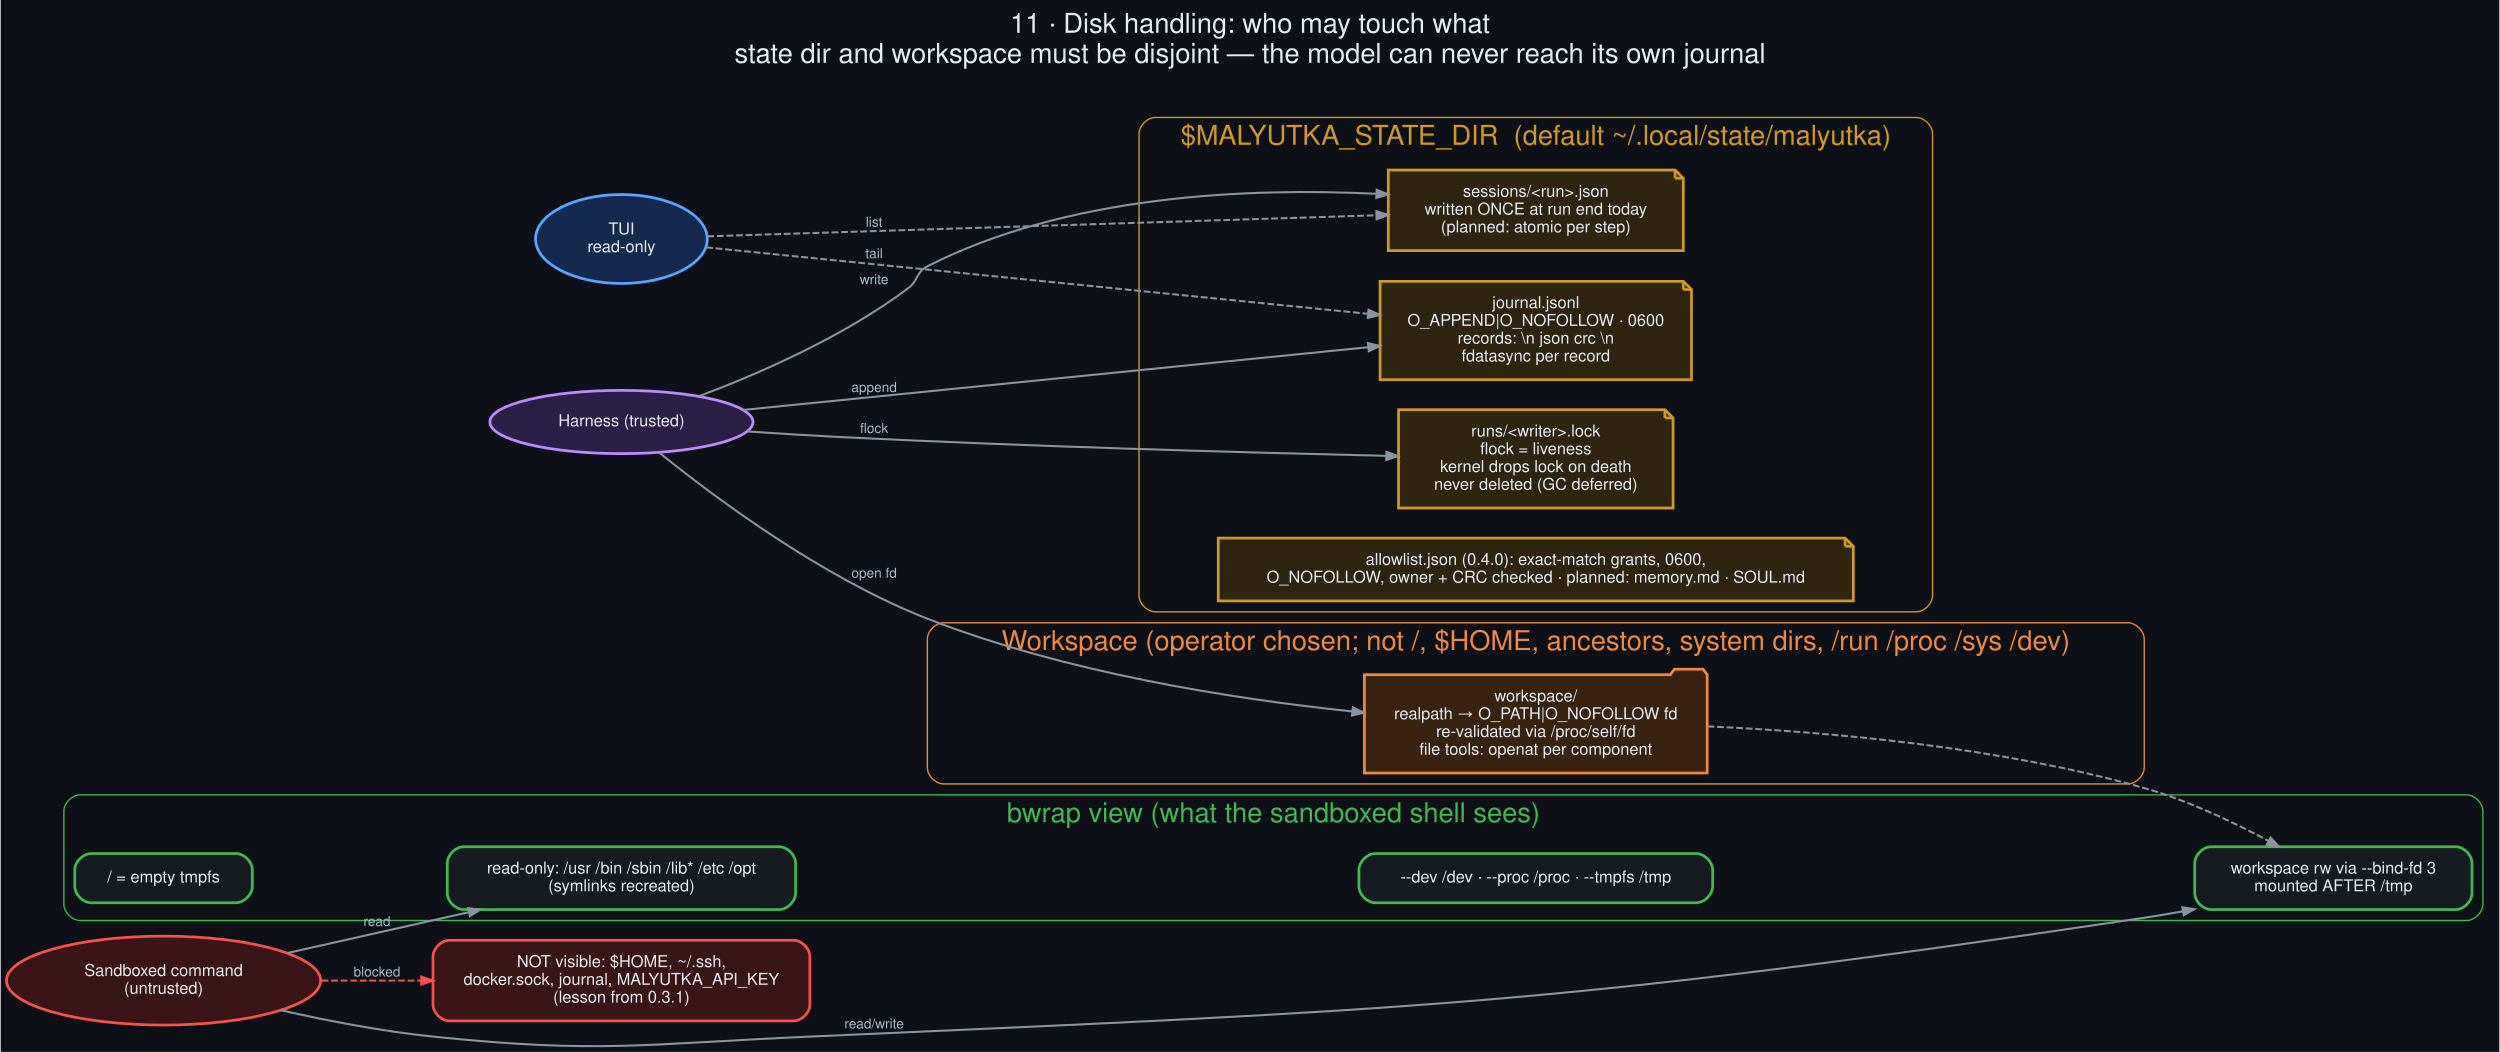
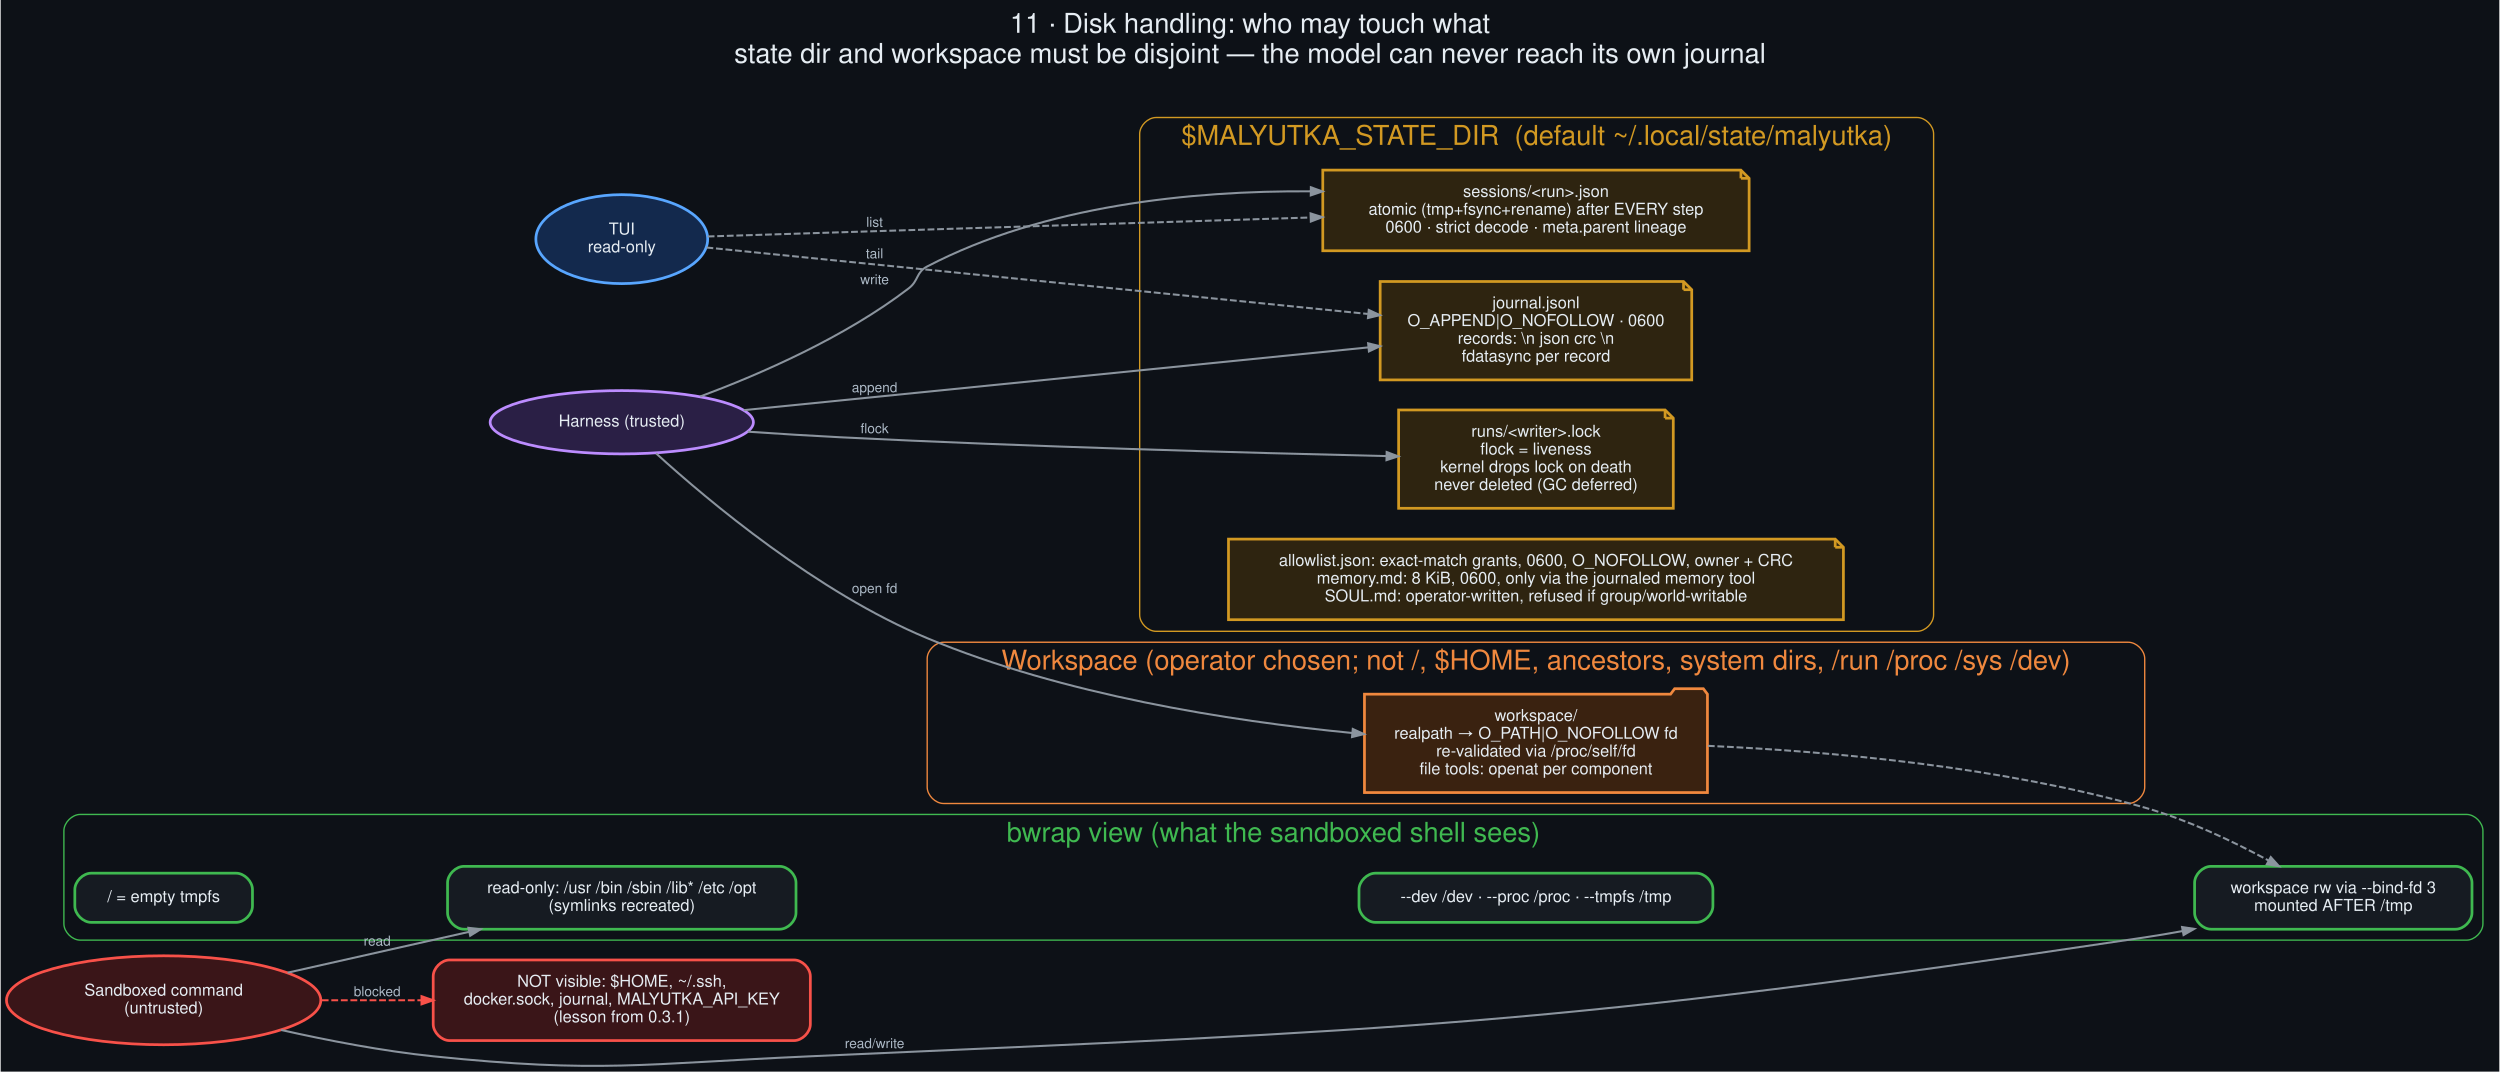
- <svg xmlns="http://www.w3.org/2000/svg" width="1830pt" height="770pt" viewBox="0.00 0.00 1829.52 770.22">
-   <g id="graph0" class="graph" transform="scale(1 1) rotate(0) translate(4 766.22)">
-     <polygon fill="#0d1117" stroke="transparent" points="-4,4 -4,-766.22 1825.52,-766.22 1825.52,4 -4,4" />
-     <text text-anchor="middle" x="910.76" y="-742.22" font-family="Helvetica,sans-Serif" font-size="20.00" fill="#e6edf3">11 · Disk handling: who may touch what</text>
-     <text text-anchor="middle" x="910.76" y="-720.22" font-family="Helvetica,sans-Serif" font-size="20.00" fill="#e6edf3">state dir and workspace must be disjoint — the model can never reach its own journal</text>
-     <text text-anchor="middle" x="910.76" y="-698.22" font-family="Helvetica,sans-Serif" font-size="20.00" fill="#e6edf3"> </text>
+ <svg xmlns="http://www.w3.org/2000/svg" width="1829pt" height="784pt" viewBox="0.00 0.00 1828.52 784.22">
+   <g id="graph0" class="graph" transform="scale(1 1) rotate(0) translate(4 780.22)">
+     <polygon fill="#0d1117" stroke="transparent" points="-4,4 -4,-780.22 1824.52,-780.22 1824.52,4 -4,4" />
+     <text text-anchor="middle" x="910.26" y="-756.22" font-family="Helvetica,sans-Serif" font-size="20.00" fill="#e6edf3">11 · Disk handling: who may touch what</text>
+     <text text-anchor="middle" x="910.26" y="-734.22" font-family="Helvetica,sans-Serif" font-size="20.00" fill="#e6edf3">state dir and workspace must be disjoint — the model can never reach its own journal</text>
+     <text text-anchor="middle" x="910.26" y="-712.22" font-family="Helvetica,sans-Serif" font-size="20.00" fill="#e6edf3"> </text>
    <g id="clust1" class="cluster">
-       <path fill="#0d1117" stroke="#d29922" d="M841.52,-318.22C841.52,-318.22 1398.52,-318.22 1398.52,-318.22 1404.52,-318.22 1410.52,-324.22 1410.52,-330.22 1410.52,-330.22 1410.52,-668.22 1410.52,-668.22 1410.52,-674.22 1404.52,-680.22 1398.52,-680.22 1398.52,-680.22 841.52,-680.22 841.52,-680.22 835.52,-680.22 829.52,-674.22 829.52,-668.22 829.52,-668.22 829.52,-330.22 829.52,-330.22 829.52,-324.22 835.52,-318.22 841.52,-318.22" />
-       <text text-anchor="middle" x="1120.02" y="-660.22" font-family="Helvetica,sans-Serif" font-size="20.00" fill="#d29922">$MALYUTKA_STATE_DIR  (default ~/.local/state/malyutka)</text>
+       <path fill="#0d1117" stroke="#d29922" d="M841.52,-318.22C841.52,-318.22 1398.52,-318.22 1398.52,-318.22 1404.52,-318.22 1410.52,-324.22 1410.52,-330.22 1410.52,-330.22 1410.52,-682.22 1410.52,-682.22 1410.52,-688.22 1404.52,-694.22 1398.52,-694.22 1398.52,-694.22 841.52,-694.22 841.52,-694.22 835.52,-694.22 829.52,-688.22 829.52,-682.22 829.52,-682.22 829.52,-330.22 829.52,-330.22 829.52,-324.22 835.52,-318.22 841.52,-318.22" />
+       <text text-anchor="middle" x="1120.02" y="-674.22" font-family="Helvetica,sans-Serif" font-size="20.00" fill="#d29922">$MALYUTKA_STATE_DIR  (default ~/.local/state/malyutka)</text>
    </g>
    <g id="clust2" class="cluster">
-       <path fill="#0d1117" stroke="#f0883e" d="M686.52,-192.22C686.52,-192.22 1553.52,-192.22 1553.52,-192.22 1559.52,-192.22 1565.52,-198.22 1565.52,-204.22 1565.52,-204.22 1565.52,-298.22 1565.52,-298.22 1565.52,-304.22 1559.52,-310.22 1553.52,-310.22 1553.52,-310.22 686.52,-310.22 686.52,-310.22 680.52,-310.22 674.52,-304.22 674.52,-298.22 674.52,-298.22 674.52,-204.22 674.52,-204.22 674.52,-198.22 680.52,-192.22 686.52,-192.22" />
-       <text text-anchor="middle" x="1120.02" y="-290.22" font-family="Helvetica,sans-Serif" font-size="20.00" fill="#f0883e">Workspace (operator chosen; not /, $HOME, ancestors, system dirs, /run /proc /sys /dev)</text>
+       <path fill="#0d1117" stroke="#f0883e" d="M686.02,-192.22C686.02,-192.22 1553.02,-192.22 1553.02,-192.22 1559.02,-192.22 1565.02,-198.22 1565.02,-204.22 1565.02,-204.22 1565.02,-298.22 1565.02,-298.22 1565.02,-304.22 1559.02,-310.22 1553.02,-310.22 1553.02,-310.22 686.02,-310.22 686.02,-310.22 680.02,-310.22 674.02,-304.22 674.02,-298.22 674.02,-298.22 674.02,-204.22 674.02,-204.22 674.02,-198.22 680.02,-192.22 686.02,-192.22" />
+       <text text-anchor="middle" x="1119.52" y="-290.22" font-family="Helvetica,sans-Serif" font-size="20.00" fill="#f0883e">Workspace (operator chosen; not /, $HOME, ancestors, system dirs, /run /proc /sys /dev)</text>
    </g>
    <g id="clust3" class="cluster">
-       <path fill="#0d1117" stroke="#3fb950" d="M54.26,-92.22C54.26,-92.22 1801.52,-92.22 1801.52,-92.22 1807.52,-92.22 1813.52,-98.22 1813.52,-104.22 1813.52,-104.22 1813.52,-172.22 1813.52,-172.22 1813.52,-178.22 1807.52,-184.22 1801.52,-184.22 1801.52,-184.22 54.26,-184.22 54.26,-184.22 48.26,-184.22 42.26,-178.22 42.26,-172.22 42.26,-172.22 42.26,-104.22 42.26,-104.22 42.26,-98.22 48.26,-92.22 54.26,-92.22" />
-       <text text-anchor="middle" x="927.89" y="-164.22" font-family="Helvetica,sans-Serif" font-size="20.00" fill="#3fb950">bwrap view (what the sandboxed shell sees)</text>
+       <path fill="#0d1117" stroke="#3fb950" d="M54.26,-92.22C54.26,-92.22 1800.52,-92.22 1800.52,-92.22 1806.52,-92.22 1812.52,-98.22 1812.52,-104.22 1812.52,-104.22 1812.52,-172.22 1812.52,-172.22 1812.52,-178.22 1806.52,-184.22 1800.52,-184.22 1800.52,-184.22 54.26,-184.22 54.26,-184.22 48.26,-184.22 42.26,-178.22 42.26,-172.22 42.26,-172.22 42.26,-104.22 42.26,-104.22 42.26,-98.22 48.26,-92.22 54.26,-92.22" />
+       <text text-anchor="middle" x="927.39" y="-164.22" font-family="Helvetica,sans-Serif" font-size="20.00" fill="#3fb950">bwrap view (what the sandboxed shell sees)</text>
    </g>
    <g id="node1" class="node">
-       <polygon fill="#2e2410" stroke="#d29922" stroke-width="2" points="1228.02,-560.22 1006.02,-560.22 1006.02,-488.22 1234.02,-488.22 1234.02,-554.22 1228.02,-560.22" />
-       <polyline fill="none" stroke="#d29922" stroke-width="2" points="1228.02,-560.22 1228.02,-554.22 " />
-       <polyline fill="none" stroke="#d29922" stroke-width="2" points="1234.02,-554.22 1228.02,-554.22 " />
-       <text text-anchor="middle" x="1120.02" y="-540.62" font-family="Helvetica,sans-Serif" font-size="12.00" fill="#e6edf3">journal.jsonl</text>
-       <text text-anchor="middle" x="1120.02" y="-527.62" font-family="Helvetica,sans-Serif" font-size="12.00" fill="#e6edf3">O_APPEND|O_NOFOLLOW · 0600</text>
-       <text text-anchor="middle" x="1120.02" y="-514.62" font-family="Helvetica,sans-Serif" font-size="12.00" fill="#e6edf3">records: \n json crc \n</text>
-       <text text-anchor="middle" x="1120.02" y="-501.62" font-family="Helvetica,sans-Serif" font-size="12.00" fill="#e6edf3">fdatasync per record</text>
+       <polygon fill="#2e2410" stroke="#d29922" stroke-width="2" points="1227.52,-574.22 1005.52,-574.22 1005.52,-502.22 1233.52,-502.22 1233.52,-568.22 1227.52,-574.22" />
+       <polyline fill="none" stroke="#d29922" stroke-width="2" points="1227.52,-574.22 1227.52,-568.22 " />
+       <polyline fill="none" stroke="#d29922" stroke-width="2" points="1233.52,-568.22 1227.52,-568.22 " />
+       <text text-anchor="middle" x="1119.52" y="-554.62" font-family="Helvetica,sans-Serif" font-size="12.00" fill="#e6edf3">journal.jsonl</text>
+       <text text-anchor="middle" x="1119.52" y="-541.62" font-family="Helvetica,sans-Serif" font-size="12.00" fill="#e6edf3">O_APPEND|O_NOFOLLOW · 0600</text>
+       <text text-anchor="middle" x="1119.52" y="-528.62" font-family="Helvetica,sans-Serif" font-size="12.00" fill="#e6edf3">records: \n json crc \n</text>
+       <text text-anchor="middle" x="1119.52" y="-515.62" font-family="Helvetica,sans-Serif" font-size="12.00" fill="#e6edf3">fdatasync per record</text>
    </g>
    <g id="node2" class="node">
-       <polygon fill="#2e2410" stroke="#d29922" stroke-width="2" points="1214.52,-466.22 1019.52,-466.22 1019.52,-394.22 1220.52,-394.22 1220.52,-460.22 1214.52,-466.22" />
-       <polyline fill="none" stroke="#d29922" stroke-width="2" points="1214.52,-466.22 1214.52,-460.22 " />
-       <polyline fill="none" stroke="#d29922" stroke-width="2" points="1220.52,-460.22 1214.52,-460.22 " />
-       <text text-anchor="middle" x="1120.02" y="-446.62" font-family="Helvetica,sans-Serif" font-size="12.00" fill="#e6edf3">runs/&lt;writer&gt;.lock</text>
-       <text text-anchor="middle" x="1120.02" y="-433.62" font-family="Helvetica,sans-Serif" font-size="12.00" fill="#e6edf3">flock = liveness</text>
-       <text text-anchor="middle" x="1120.02" y="-420.62" font-family="Helvetica,sans-Serif" font-size="12.00" fill="#e6edf3">kernel drops lock on death</text>
-       <text text-anchor="middle" x="1120.02" y="-407.62" font-family="Helvetica,sans-Serif" font-size="12.00" fill="#e6edf3">never deleted (GC deferred)</text>
+       <polygon fill="#2e2410" stroke="#d29922" stroke-width="2" points="1214.02,-480.22 1019.02,-480.22 1019.02,-408.22 1220.02,-408.22 1220.02,-474.22 1214.02,-480.22" />
+       <polyline fill="none" stroke="#d29922" stroke-width="2" points="1214.02,-480.22 1214.02,-474.22 " />
+       <polyline fill="none" stroke="#d29922" stroke-width="2" points="1220.02,-474.22 1214.02,-474.22 " />
+       <text text-anchor="middle" x="1119.52" y="-460.62" font-family="Helvetica,sans-Serif" font-size="12.00" fill="#e6edf3">runs/&lt;writer&gt;.lock</text>
+       <text text-anchor="middle" x="1119.52" y="-447.62" font-family="Helvetica,sans-Serif" font-size="12.00" fill="#e6edf3">flock = liveness</text>
+       <text text-anchor="middle" x="1119.52" y="-434.62" font-family="Helvetica,sans-Serif" font-size="12.00" fill="#e6edf3">kernel drops lock on death</text>
+       <text text-anchor="middle" x="1119.52" y="-421.62" font-family="Helvetica,sans-Serif" font-size="12.00" fill="#e6edf3">never deleted (GC deferred)</text>
    </g>
    <g id="node3" class="node">
-       <polygon fill="#2e2410" stroke="#d29922" stroke-width="2" points="1222.02,-641.72 1012.02,-641.72 1012.02,-582.72 1228.02,-582.72 1228.02,-635.72 1222.02,-641.72" />
-       <polyline fill="none" stroke="#d29922" stroke-width="2" points="1222.02,-641.72 1222.02,-635.72 " />
-       <polyline fill="none" stroke="#d29922" stroke-width="2" points="1228.02,-635.72 1222.02,-635.72 " />
-       <text text-anchor="middle" x="1120.02" y="-622.12" font-family="Helvetica,sans-Serif" font-size="12.00" fill="#e6edf3">sessions/&lt;run&gt;.json</text>
-       <text text-anchor="middle" x="1120.02" y="-609.12" font-family="Helvetica,sans-Serif" font-size="12.00" fill="#e6edf3">written ONCE at run end today</text>
-       <text text-anchor="middle" x="1120.02" y="-596.12" font-family="Helvetica,sans-Serif" font-size="12.00" fill="#e6edf3">(planned: atomic per step)</text>
+       <polygon fill="#2e2410" stroke="#d29922" stroke-width="2" points="1269.52,-655.72 963.52,-655.72 963.52,-596.72 1275.52,-596.72 1275.52,-649.72 1269.52,-655.72" />
+       <polyline fill="none" stroke="#d29922" stroke-width="2" points="1269.52,-655.72 1269.52,-649.72 " />
+       <polyline fill="none" stroke="#d29922" stroke-width="2" points="1275.52,-649.72 1269.52,-649.72 " />
+       <text text-anchor="middle" x="1119.52" y="-636.12" font-family="Helvetica,sans-Serif" font-size="12.00" fill="#e6edf3">sessions/&lt;run&gt;.json</text>
+       <text text-anchor="middle" x="1119.52" y="-623.12" font-family="Helvetica,sans-Serif" font-size="12.00" fill="#e6edf3">atomic (tmp+fsync+rename) after EVERY step</text>
+       <text text-anchor="middle" x="1119.52" y="-610.12" font-family="Helvetica,sans-Serif" font-size="12.00" fill="#e6edf3">0600 · strict decode · meta.parent lineage</text>
    </g>
    <g id="node4" class="node">
-       <polygon fill="#2e2410" stroke="#d29922" stroke-width="2" points="1346.52,-372.22 887.52,-372.22 887.52,-326.22 1352.52,-326.22 1352.52,-366.22 1346.52,-372.22" />
-       <polyline fill="none" stroke="#d29922" stroke-width="2" points="1346.52,-372.22 1346.52,-366.22 " />
-       <polyline fill="none" stroke="#d29922" stroke-width="2" points="1352.52,-366.22 1346.52,-366.22 " />
-       <text text-anchor="middle" x="1120.02" y="-352.62" font-family="Helvetica,sans-Serif" font-size="12.00" fill="#e6edf3">allowlist.json (0.4.0): exact-match grants, 0600,</text>
-       <text text-anchor="middle" x="1120.02" y="-339.62" font-family="Helvetica,sans-Serif" font-size="12.00" fill="#e6edf3">O_NOFOLLOW, owner + CRC checked · planned: memory.md · SOUL.md</text>
+       <polygon fill="#2e2410" stroke="#d29922" stroke-width="2" points="1338.52,-385.72 894.52,-385.72 894.52,-326.72 1344.52,-326.72 1344.52,-379.72 1338.52,-385.72" />
+       <polyline fill="none" stroke="#d29922" stroke-width="2" points="1338.52,-385.72 1338.52,-379.72 " />
+       <polyline fill="none" stroke="#d29922" stroke-width="2" points="1344.52,-379.72 1338.52,-379.72 " />
+       <text text-anchor="middle" x="1119.52" y="-366.12" font-family="Helvetica,sans-Serif" font-size="12.00" fill="#e6edf3">allowlist.json: exact-match grants, 0600, O_NOFOLLOW, owner + CRC</text>
+       <text text-anchor="middle" x="1119.52" y="-353.12" font-family="Helvetica,sans-Serif" font-size="12.00" fill="#e6edf3">memory.md: 8 KiB, 0600, only via the journaled memory tool</text>
+       <text text-anchor="middle" x="1119.52" y="-340.12" font-family="Helvetica,sans-Serif" font-size="12.00" fill="#e6edf3">SOUL.md: operator-written, refused if group/world-writable</text>
    </g>
    <g id="node5" class="node">
-       <polygon fill="#3a2210" stroke="#f0883e" stroke-width="2" points="1245.52,-272.22 1242.52,-276.22 1221.52,-276.22 1218.52,-272.22 994.52,-272.22 994.52,-200.22 1245.52,-200.22 1245.52,-272.22" />
-       <text text-anchor="middle" x="1120.02" y="-252.62" font-family="Helvetica,sans-Serif" font-size="12.00" fill="#e6edf3">workspace/</text>
-       <text text-anchor="middle" x="1120.02" y="-239.62" font-family="Helvetica,sans-Serif" font-size="12.00" fill="#e6edf3">realpath → O_PATH|O_NOFOLLOW fd</text>
-       <text text-anchor="middle" x="1120.02" y="-226.62" font-family="Helvetica,sans-Serif" font-size="12.00" fill="#e6edf3">re-validated via /proc/self/fd</text>
-       <text text-anchor="middle" x="1120.02" y="-213.62" font-family="Helvetica,sans-Serif" font-size="12.00" fill="#e6edf3">file tools: openat per component</text>
+       <polygon fill="#3a2210" stroke="#f0883e" stroke-width="2" points="1245.02,-272.22 1242.02,-276.22 1221.02,-276.22 1218.02,-272.22 994.02,-272.22 994.02,-200.22 1245.02,-200.22 1245.02,-272.22" />
+       <text text-anchor="middle" x="1119.52" y="-252.62" font-family="Helvetica,sans-Serif" font-size="12.00" fill="#e6edf3">workspace/</text>
+       <text text-anchor="middle" x="1119.52" y="-239.62" font-family="Helvetica,sans-Serif" font-size="12.00" fill="#e6edf3">realpath → O_PATH|O_NOFOLLOW fd</text>
+       <text text-anchor="middle" x="1119.52" y="-226.62" font-family="Helvetica,sans-Serif" font-size="12.00" fill="#e6edf3">re-validated via /proc/self/fd</text>
+       <text text-anchor="middle" x="1119.52" y="-213.62" font-family="Helvetica,sans-Serif" font-size="12.00" fill="#e6edf3">file tools: openat per component</text>
    </g>
    <g id="node9" class="node">
-       <path fill="#161b22" stroke="#3fb950" stroke-width="2" d="M1793.52,-146.22C1793.52,-146.22 1614.52,-146.22 1614.52,-146.22 1608.52,-146.22 1602.52,-140.22 1602.52,-134.22 1602.52,-134.22 1602.52,-112.22 1602.52,-112.22 1602.52,-106.22 1608.52,-100.22 1614.52,-100.22 1614.52,-100.22 1793.52,-100.22 1793.52,-100.22 1799.52,-100.22 1805.52,-106.22 1805.52,-112.22 1805.52,-112.22 1805.52,-134.22 1805.52,-134.22 1805.52,-140.22 1799.52,-146.22 1793.52,-146.22" />
-       <text text-anchor="middle" x="1704.02" y="-126.62" font-family="Helvetica,sans-Serif" font-size="12.00" fill="#e6edf3">workspace rw via --bind-fd 3</text>
-       <text text-anchor="middle" x="1704.02" y="-113.62" font-family="Helvetica,sans-Serif" font-size="12.00" fill="#e6edf3">mounted AFTER /tmp</text>
+       <path fill="#161b22" stroke="#3fb950" stroke-width="2" d="M1792.52,-146.22C1792.52,-146.22 1613.52,-146.22 1613.52,-146.22 1607.52,-146.22 1601.52,-140.22 1601.52,-134.22 1601.52,-134.22 1601.52,-112.22 1601.52,-112.22 1601.52,-106.22 1607.52,-100.22 1613.52,-100.22 1613.52,-100.22 1792.52,-100.22 1792.52,-100.22 1798.52,-100.22 1804.52,-106.22 1804.52,-112.22 1804.52,-112.22 1804.52,-134.22 1804.52,-134.22 1804.52,-140.22 1798.52,-146.22 1792.52,-146.22" />
+       <text text-anchor="middle" x="1703.02" y="-126.62" font-family="Helvetica,sans-Serif" font-size="12.00" fill="#e6edf3">workspace rw via --bind-fd 3</text>
+       <text text-anchor="middle" x="1703.02" y="-113.62" font-family="Helvetica,sans-Serif" font-size="12.00" fill="#e6edf3">mounted AFTER /tmp</text>
    </g>
    <g id="edge5" class="edge">
-       <path fill="none" stroke="#8b949e" stroke-width="1.5" stroke-dasharray="5,2" d="M1245.8,-234.36C1336.1,-230.31 1460.25,-219.08 1565.52,-189.22 1597.14,-180.25 1630.44,-164.45 1656.34,-150.56" />
-       <polygon fill="#8b949e" stroke="#8b949e" stroke-width="1.5" points="1658.08,-153 1664.13,-146.33 1655.24,-147.77 1658.08,-153" />
+       <path fill="none" stroke="#8b949e" stroke-width="1.5" stroke-dasharray="5,2" d="M1245.31,-234.41C1335.62,-230.37 1459.78,-219.16 1565.02,-189.22 1596.54,-180.25 1629.71,-164.46 1655.52,-150.57" />
+       <polygon fill="#8b949e" stroke="#8b949e" stroke-width="1.5" points="1657.25,-153.01 1663.28,-146.33 1654.4,-147.79 1657.25,-153.01" />
    </g>
    <g id="node6" class="node">
      <path fill="#161b22" stroke="#3fb950" stroke-width="2" d="M168.26,-141.22C168.26,-141.22 62.26,-141.22 62.26,-141.22 56.26,-141.22 50.26,-135.22 50.26,-129.22 50.26,-129.22 50.26,-117.22 50.26,-117.22 50.26,-111.22 56.26,-105.22 62.26,-105.22 62.26,-105.22 168.26,-105.22 168.26,-105.22 174.26,-105.22 180.26,-111.22 180.26,-117.22 180.26,-117.22 180.26,-129.22 180.26,-129.22 180.26,-135.22 174.26,-141.22 168.26,-141.22" />
      <text text-anchor="middle" x="115.26" y="-120.12" font-family="Helvetica,sans-Serif" font-size="12.00" fill="#e6edf3">/ = empty tmpfs</text>
    </g>
    <g id="node7" class="node">
      <path fill="#161b22" stroke="#3fb950" stroke-width="2" d="M566.02,-146.22C566.02,-146.22 335.02,-146.22 335.02,-146.22 329.02,-146.22 323.02,-140.22 323.02,-134.22 323.02,-134.22 323.02,-112.22 323.02,-112.22 323.02,-106.22 329.02,-100.22 335.02,-100.22 335.02,-100.22 566.02,-100.22 566.02,-100.22 572.02,-100.22 578.02,-106.22 578.02,-112.22 578.02,-112.22 578.02,-134.22 578.02,-134.22 578.02,-140.22 572.02,-146.22 566.02,-146.22" />
      <text text-anchor="middle" x="450.52" y="-126.62" font-family="Helvetica,sans-Serif" font-size="12.00" fill="#e6edf3">read-only: /usr /bin /sbin /lib* /etc /opt</text>
      <text text-anchor="middle" x="450.52" y="-113.62" font-family="Helvetica,sans-Serif" font-size="12.00" fill="#e6edf3">(symlinks recreated)</text>
    </g>
    <g id="node8" class="node">
-       <path fill="#161b22" stroke="#3fb950" stroke-width="2" d="M1237.52,-141.22C1237.52,-141.22 1002.52,-141.22 1002.52,-141.22 996.52,-141.22 990.52,-135.22 990.52,-129.22 990.52,-129.22 990.52,-117.22 990.52,-117.22 990.52,-111.22 996.52,-105.22 1002.52,-105.22 1002.52,-105.22 1237.52,-105.22 1237.52,-105.22 1243.52,-105.22 1249.52,-111.22 1249.52,-117.22 1249.52,-117.22 1249.52,-129.22 1249.52,-129.22 1249.52,-135.22 1243.52,-141.22 1237.52,-141.22" />
-       <text text-anchor="middle" x="1120.02" y="-120.12" font-family="Helvetica,sans-Serif" font-size="12.00" fill="#e6edf3">--dev /dev · --proc /proc · --tmpfs /tmp</text>
+       <path fill="#161b22" stroke="#3fb950" stroke-width="2" d="M1237.02,-141.22C1237.02,-141.22 1002.02,-141.22 1002.02,-141.22 996.02,-141.22 990.02,-135.22 990.02,-129.22 990.02,-129.22 990.02,-117.22 990.02,-117.22 990.02,-111.22 996.02,-105.22 1002.02,-105.22 1002.02,-105.22 1237.02,-105.22 1237.02,-105.22 1243.02,-105.22 1249.02,-111.22 1249.02,-117.22 1249.02,-117.22 1249.02,-129.22 1249.02,-129.22 1249.02,-135.22 1243.02,-141.22 1237.02,-141.22" />
+       <text text-anchor="middle" x="1119.52" y="-120.12" font-family="Helvetica,sans-Serif" font-size="12.00" fill="#e6edf3">--dev /dev · --proc /proc · --tmpfs /tmp</text>
    </g>
    <g id="node10" class="node">
-       <ellipse fill="#2a1f45" stroke="#bc8cff" stroke-width="2" cx="450.52" cy="-457.22" rx="96.33" ry="23.17" />
-       <text text-anchor="middle" x="450.52" y="-454.12" font-family="Helvetica,sans-Serif" font-size="12.00" fill="#e6edf3">Harness (trusted)</text>
+       <ellipse fill="#2a1f45" stroke="#bc8cff" stroke-width="2" cx="450.52" cy="-471.22" rx="96.33" ry="23.17" />
+       <text text-anchor="middle" x="450.52" y="-468.12" font-family="Helvetica,sans-Serif" font-size="12.00" fill="#e6edf3">Harness (trusted)</text>
    </g>
    <g id="edge1" class="edge">
-       <path fill="none" stroke="#8b949e" stroke-width="1.5" d="M539.81,-466.08C657.17,-477.86 865.09,-498.73 997.28,-512" />
-       <polygon fill="#8b949e" stroke="#8b949e" stroke-width="1.5" points="997.12,-514.97 1005.88,-512.86 997.72,-509.05 997.12,-514.97" />
-       <text text-anchor="middle" x="635.52" y="-479.22" font-family="Helvetica,sans-Serif" font-size="10.00" fill="#adbac7">append</text>
+       <path fill="none" stroke="#8b949e" stroke-width="1.5" d="M539.75,-480.08C657.02,-491.86 864.78,-512.73 996.87,-526" />
+       <polygon fill="#8b949e" stroke="#8b949e" stroke-width="1.5" points="996.71,-528.97 1005.46,-526.86 997.3,-523.05 996.71,-528.97" />
+       <text text-anchor="middle" x="635.52" y="-493.22" font-family="Helvetica,sans-Serif" font-size="10.00" fill="#adbac7">append</text>
    </g>
    <g id="edge2" class="edge">
-       <path fill="none" stroke="#8b949e" stroke-width="1.5" d="M542.71,-450.32C564.89,-448.8 588.55,-447.32 610.52,-446.22 748.44,-439.28 907.57,-434.85 1010.56,-432.45" />
-       <polygon fill="#8b949e" stroke="#8b949e" stroke-width="1.5" points="1010.68,-435.42 1019.11,-432.25 1010.54,-429.47 1010.68,-435.42" />
-       <text text-anchor="middle" x="635.52" y="-449.22" font-family="Helvetica,sans-Serif" font-size="10.00" fill="#adbac7">flock</text>
+       <path fill="none" stroke="#8b949e" stroke-width="1.5" d="M542.71,-464.32C564.89,-462.8 588.55,-461.32 610.52,-460.22 748.31,-453.29 907.28,-448.85 1010.16,-446.45" />
+       <polygon fill="#8b949e" stroke="#8b949e" stroke-width="1.5" points="1010.28,-449.43 1018.71,-446.26 1010.14,-443.48 1010.28,-449.43" />
+       <text text-anchor="middle" x="635.52" y="-463.22" font-family="Helvetica,sans-Serif" font-size="10.00" fill="#adbac7">flock</text>
    </g>
    <g id="edge3" class="edge">
-       <path fill="none" stroke="#8b949e" stroke-width="1.5" d="M507.32,-476.12C551.52,-492.74 613.45,-519.79 660.52,-555.22 668.07,-560.9 666.1,-566.92 674.52,-571.22 776.76,-623.41 909.5,-628.93 1003.22,-624.31" />
-       <polygon fill="#8b949e" stroke="#8b949e" stroke-width="1.5" points="1003.55,-627.28 1011.88,-623.85 1003.23,-621.33 1003.55,-627.28" />
-       <text text-anchor="middle" x="635.52" y="-558.22" font-family="Helvetica,sans-Serif" font-size="10.00" fill="#adbac7">write</text>
+       <path fill="none" stroke="#8b949e" stroke-width="1.5" d="M507.95,-490.06C552.22,-506.56 613.93,-533.49 660.52,-569.22 667.9,-574.88 665.77,-580.91 674.02,-585.22 759.46,-629.81 866.78,-640.75 954.56,-640.21" />
+       <polygon fill="#8b949e" stroke="#8b949e" stroke-width="1.5" points="954.8,-643.19 963.27,-640.12 954.74,-637.24 954.8,-643.19" />
+       <text text-anchor="middle" x="635.52" y="-572.22" font-family="Helvetica,sans-Serif" font-size="10.00" fill="#adbac7">write</text>
    </g>
    <g id="edge4" class="edge">
-       <path fill="none" stroke="#8b949e" stroke-width="1.5" d="M478.38,-434.66C518.39,-402.33 597.25,-343.4 674.52,-313.22 774.69,-274.08 895.29,-254.78 985.59,-245.29" />
-       <polygon fill="#8b949e" stroke="#8b949e" stroke-width="1.5" points="986.08,-248.23 994.23,-244.4 985.47,-242.31 986.08,-248.23" />
-       <text text-anchor="middle" x="635.52" y="-343.22" font-family="Helvetica,sans-Serif" font-size="10.00" fill="#adbac7">open fd</text>
+       <path fill="none" stroke="#8b949e" stroke-width="1.5" d="M475.63,-448.42C514.24,-413.33 593.76,-346.63 674.02,-313.22 773.48,-271.81 894.4,-252.67 984.99,-243.82" />
+       <polygon fill="#8b949e" stroke="#8b949e" stroke-width="1.5" points="985.48,-246.76 993.66,-243 984.92,-240.84 985.48,-246.76" />
+       <text text-anchor="middle" x="635.52" y="-346.22" font-family="Helvetica,sans-Serif" font-size="10.00" fill="#adbac7">open fd</text>
    </g>
    <g id="node11" class="node">
      <ellipse fill="#3a1518" stroke="#f85149" stroke-width="2" cx="115.26" cy="-48.22" rx="115.02" ry="32.55" />
      <text text-anchor="middle" x="115.26" y="-51.62" font-family="Helvetica,sans-Serif" font-size="12.00" fill="#e6edf3">Sandboxed command</text>
      <text text-anchor="middle" x="115.26" y="-38.62" font-family="Helvetica,sans-Serif" font-size="12.00" fill="#e6edf3">(untrusted)</text>
    </g>
    <g id="edge10" class="edge">
      <path fill="none" stroke="#8b949e" stroke-width="1.5" d="M206,-68.42C246.85,-77.61 295.59,-88.58 338.7,-98.28" />
      <polygon fill="#8b949e" stroke="#8b949e" stroke-width="1.5" points="338.29,-101.24 347.24,-100.2 339.6,-95.43 338.29,-101.24" />
      <text text-anchor="middle" x="271.52" y="-88.22" font-family="Helvetica,sans-Serif" font-size="10.00" fill="#adbac7">read</text>
    </g>
    <g id="edge9" class="edge">
-       <path fill="none" stroke="#8b949e" stroke-width="1.5" d="M201.15,-26.5C235.48,-18.76 275.64,-11.03 312.52,-7.22 434.53,5.39 465.97,-1.77 588.52,-7.22 1024.03,-26.57 1134.36,-29.79 1565.52,-94.22 1574.75,-95.6 1584.3,-97.21 1593.87,-98.97" />
-       <polygon fill="#8b949e" stroke="#8b949e" stroke-width="1.5" points="1593.36,-101.9 1602.27,-100.54 1594.46,-96.05 1593.36,-101.9" />
+       <path fill="none" stroke="#8b949e" stroke-width="1.5" d="M201.15,-26.5C235.48,-18.77 275.64,-11.03 312.52,-7.22 434.53,5.39 465.97,-1.77 588.52,-7.22 1023.81,-26.57 1134.11,-29.65 1565.02,-94.22 1574.04,-95.57 1583.36,-97.15 1592.69,-98.86" />
+       <polygon fill="#8b949e" stroke="#8b949e" stroke-width="1.5" points="1592.36,-101.82 1601.26,-100.46 1593.45,-95.97 1592.36,-101.82" />
      <text text-anchor="middle" x="635.52" y="-13.22" font-family="Helvetica,sans-Serif" font-size="10.00" fill="#adbac7">read/write</text>
    </g>
    <g id="node13" class="node">
      <path fill="#3a1518" stroke="#f85149" stroke-width="2" d="M576.52,-77.72C576.52,-77.72 324.52,-77.72 324.52,-77.72 318.52,-77.72 312.52,-71.72 312.52,-65.72 312.52,-65.72 312.52,-30.72 312.52,-30.72 312.52,-24.72 318.52,-18.72 324.52,-18.72 324.52,-18.72 576.52,-18.72 576.52,-18.72 582.52,-18.72 588.52,-24.72 588.52,-30.72 588.52,-30.72 588.52,-65.72 588.52,-65.72 588.52,-71.72 582.52,-77.72 576.52,-77.72" />
      <text text-anchor="middle" x="450.52" y="-58.12" font-family="Helvetica,sans-Serif" font-size="12.00" fill="#e6edf3">NOT visible: $HOME, ~/.ssh,</text>
      <text text-anchor="middle" x="450.52" y="-45.12" font-family="Helvetica,sans-Serif" font-size="12.00" fill="#e6edf3">docker.sock, journal, MALYUTKA_API_KEY</text>
      <text text-anchor="middle" x="450.52" y="-32.12" font-family="Helvetica,sans-Serif" font-size="12.00" fill="#e6edf3">(lesson from 0.3.1)</text>
    </g>
    <g id="edge11" class="edge">
      <path fill="none" stroke="#f85149" stroke-width="1.5" stroke-dasharray="5,2" d="M230.95,-48.22C254.44,-48.22 279.47,-48.22 303.88,-48.22" />
      <polygon fill="#f85149" stroke="#f85149" stroke-width="1.5" points="303.99,-51.19 312.49,-48.22 303.99,-45.24 303.99,-51.19" />
      <text text-anchor="middle" x="271.52" y="-51.22" font-family="Helvetica,sans-Serif" font-size="10.00" fill="#adbac7">blocked</text>
    </g>
    <g id="node12" class="node">
-       <ellipse fill="#13294d" stroke="#58a6ff" stroke-width="2" cx="450.52" cy="-591.22" rx="62.87" ry="32.55" />
-       <text text-anchor="middle" x="450.52" y="-594.62" font-family="Helvetica,sans-Serif" font-size="12.00" fill="#e6edf3">TUI</text>
-       <text text-anchor="middle" x="450.52" y="-581.62" font-family="Helvetica,sans-Serif" font-size="12.00" fill="#e6edf3">read-only</text>
+       <ellipse fill="#13294d" stroke="#58a6ff" stroke-width="2" cx="450.52" cy="-605.22" rx="62.87" ry="32.55" />
+       <text text-anchor="middle" x="450.52" y="-608.62" font-family="Helvetica,sans-Serif" font-size="12.00" fill="#e6edf3">TUI</text>
+       <text text-anchor="middle" x="450.52" y="-595.62" font-family="Helvetica,sans-Serif" font-size="12.00" fill="#e6edf3">read-only</text>
    </g>
    <g id="edge13" class="edge">
-       <path fill="none" stroke="#8b949e" stroke-width="1.5" stroke-dasharray="5,2" d="M512.52,-585.09C621.99,-574.11 853.67,-550.85 996.88,-536.48" />
-       <polygon fill="#8b949e" stroke="#8b949e" stroke-width="1.5" points="997.59,-539.4 1005.75,-535.59 997,-533.48 997.59,-539.4" />
-       <text text-anchor="middle" x="635.52" y="-577.22" font-family="Helvetica,sans-Serif" font-size="10.00" fill="#adbac7">tail</text>
+       <path fill="none" stroke="#8b949e" stroke-width="1.5" stroke-dasharray="5,2" d="M512.48,-599.1C621.86,-588.11 853.37,-564.85 996.47,-550.48" />
+       <polygon fill="#8b949e" stroke="#8b949e" stroke-width="1.5" points="997.18,-553.4 1005.34,-549.59 996.58,-547.48 997.18,-553.4" />
+       <text text-anchor="middle" x="635.52" y="-591.22" font-family="Helvetica,sans-Serif" font-size="10.00" fill="#adbac7">tail</text>
    </g>
    <g id="edge12" class="edge">
-       <path fill="none" stroke="#8b949e" stroke-width="1.5" stroke-dasharray="5,2" d="M513.42,-593.17C624.85,-596.67 860.82,-604.1 1003.08,-608.57" />
-       <polygon fill="#8b949e" stroke="#8b949e" stroke-width="1.5" points="1003.3,-611.55 1011.89,-608.85 1003.48,-605.61 1003.3,-611.55" />
-       <text text-anchor="middle" x="635.52" y="-600.22" font-family="Helvetica,sans-Serif" font-size="10.00" fill="#adbac7">list</text>
+       <path fill="none" stroke="#8b949e" stroke-width="1.5" stroke-dasharray="5,2" d="M513.37,-607.17C612.86,-610.3 811.69,-616.56 954.31,-621.05" />
+       <polygon fill="#8b949e" stroke="#8b949e" stroke-width="1.5" points="954.6,-624.03 963.19,-621.33 954.79,-618.09 954.6,-624.03" />
+       <text text-anchor="middle" x="635.52" y="-614.22" font-family="Helvetica,sans-Serif" font-size="10.00" fill="#adbac7">list</text>
    </g>
  </g>
</svg>
